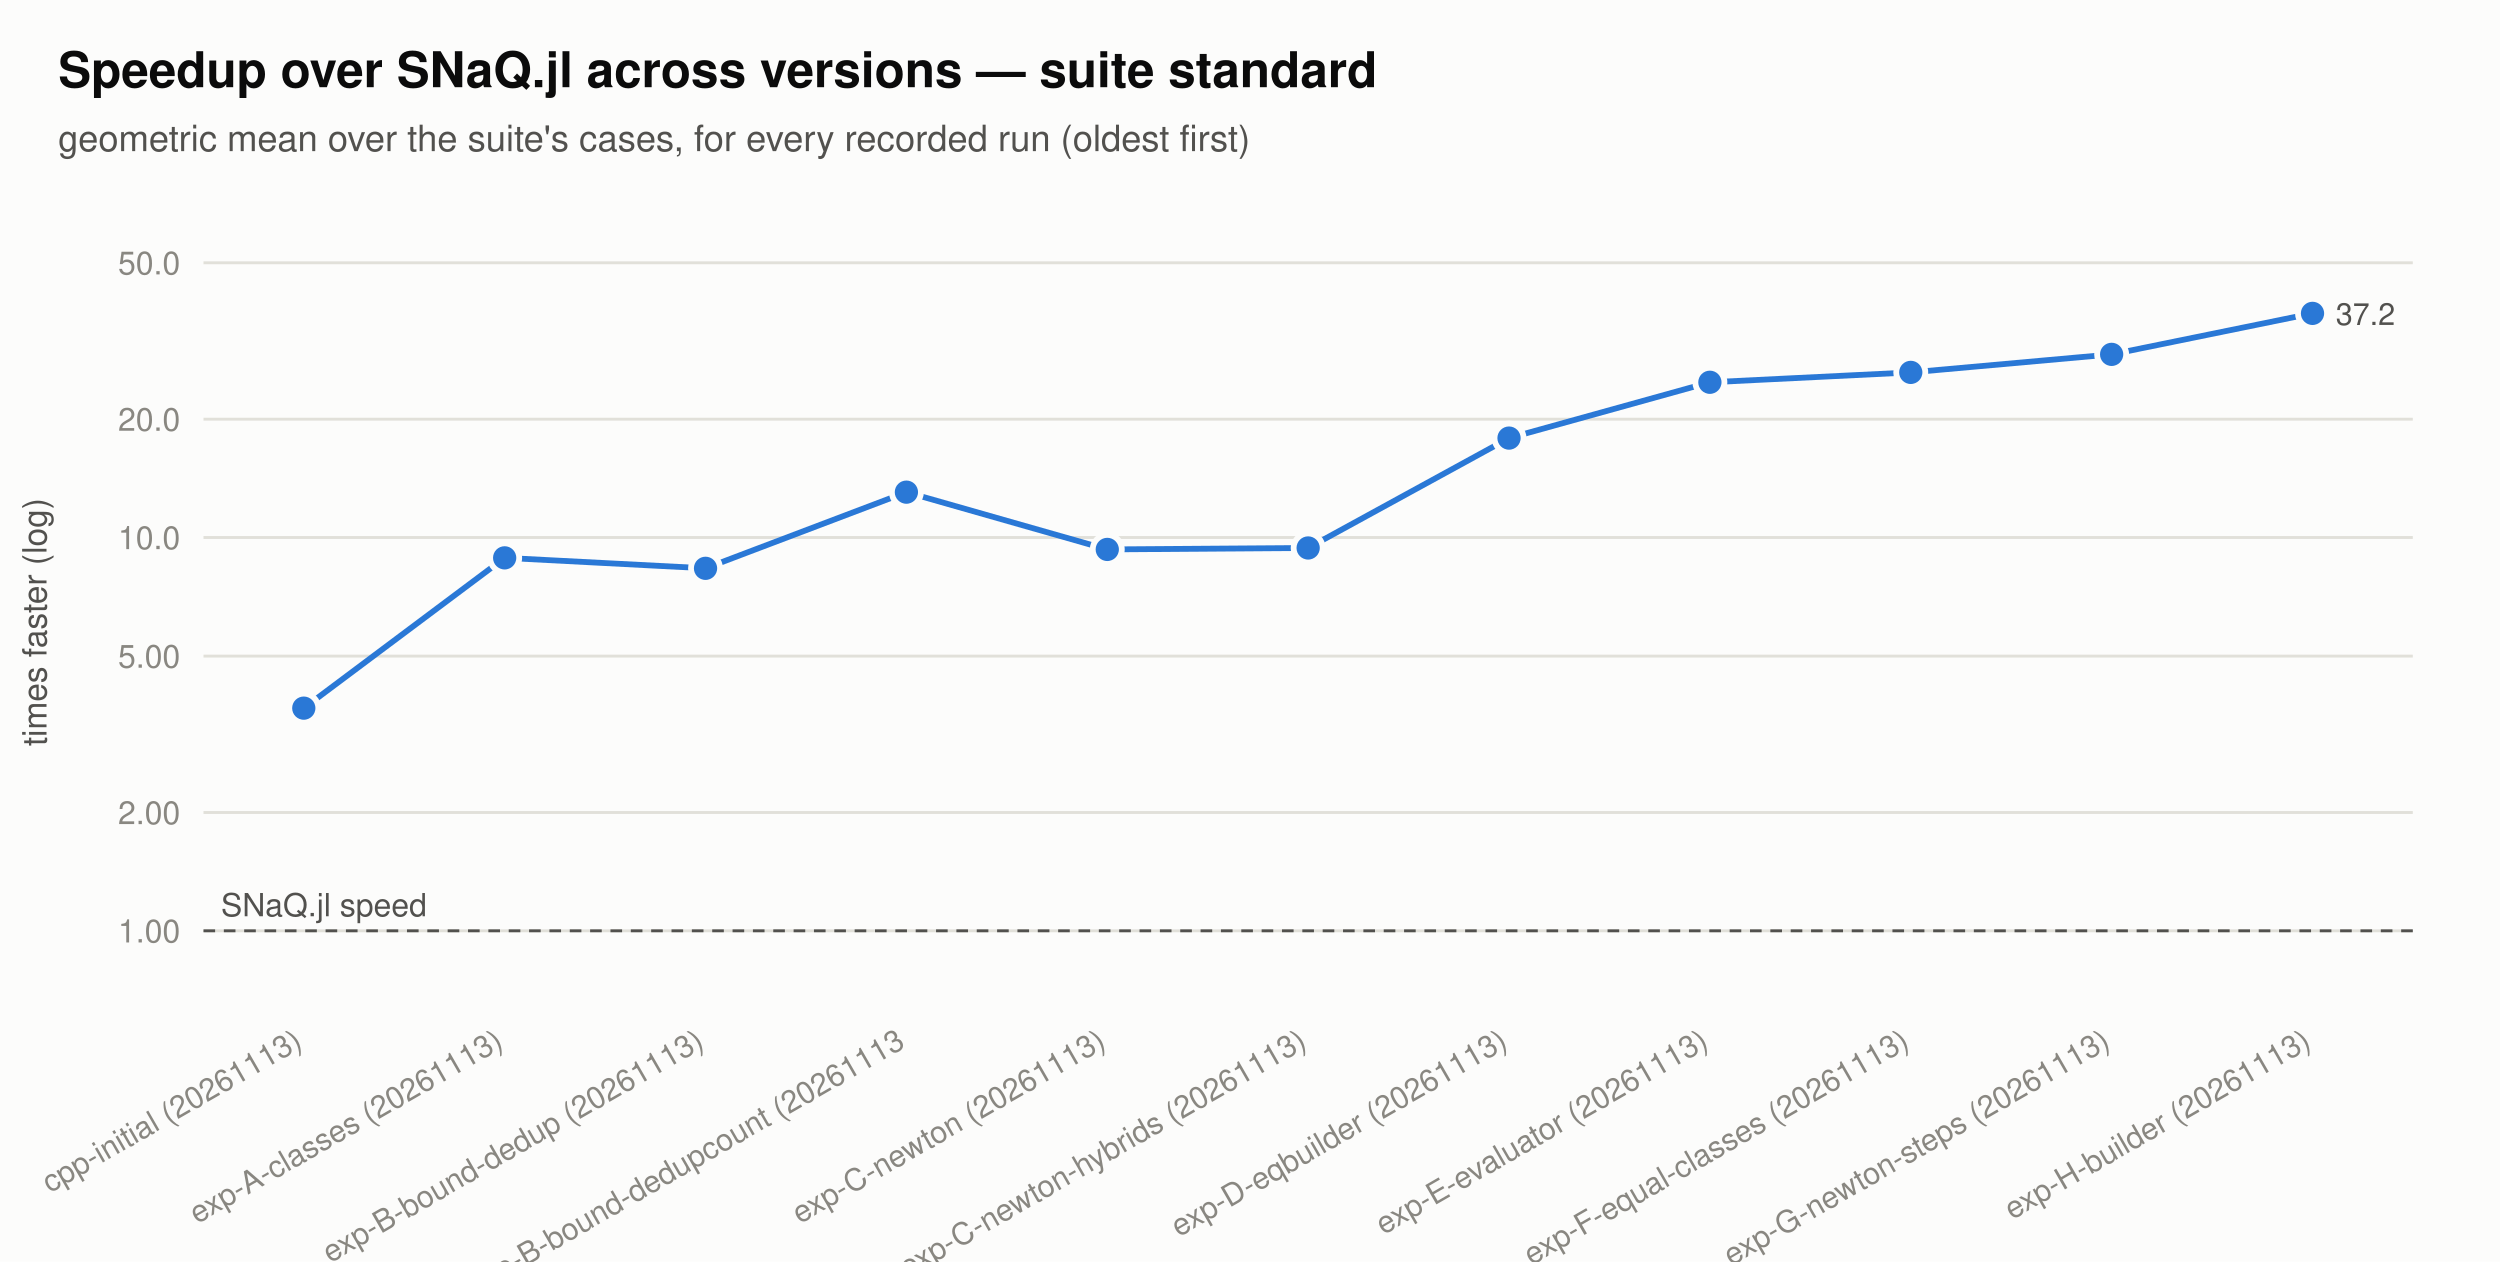
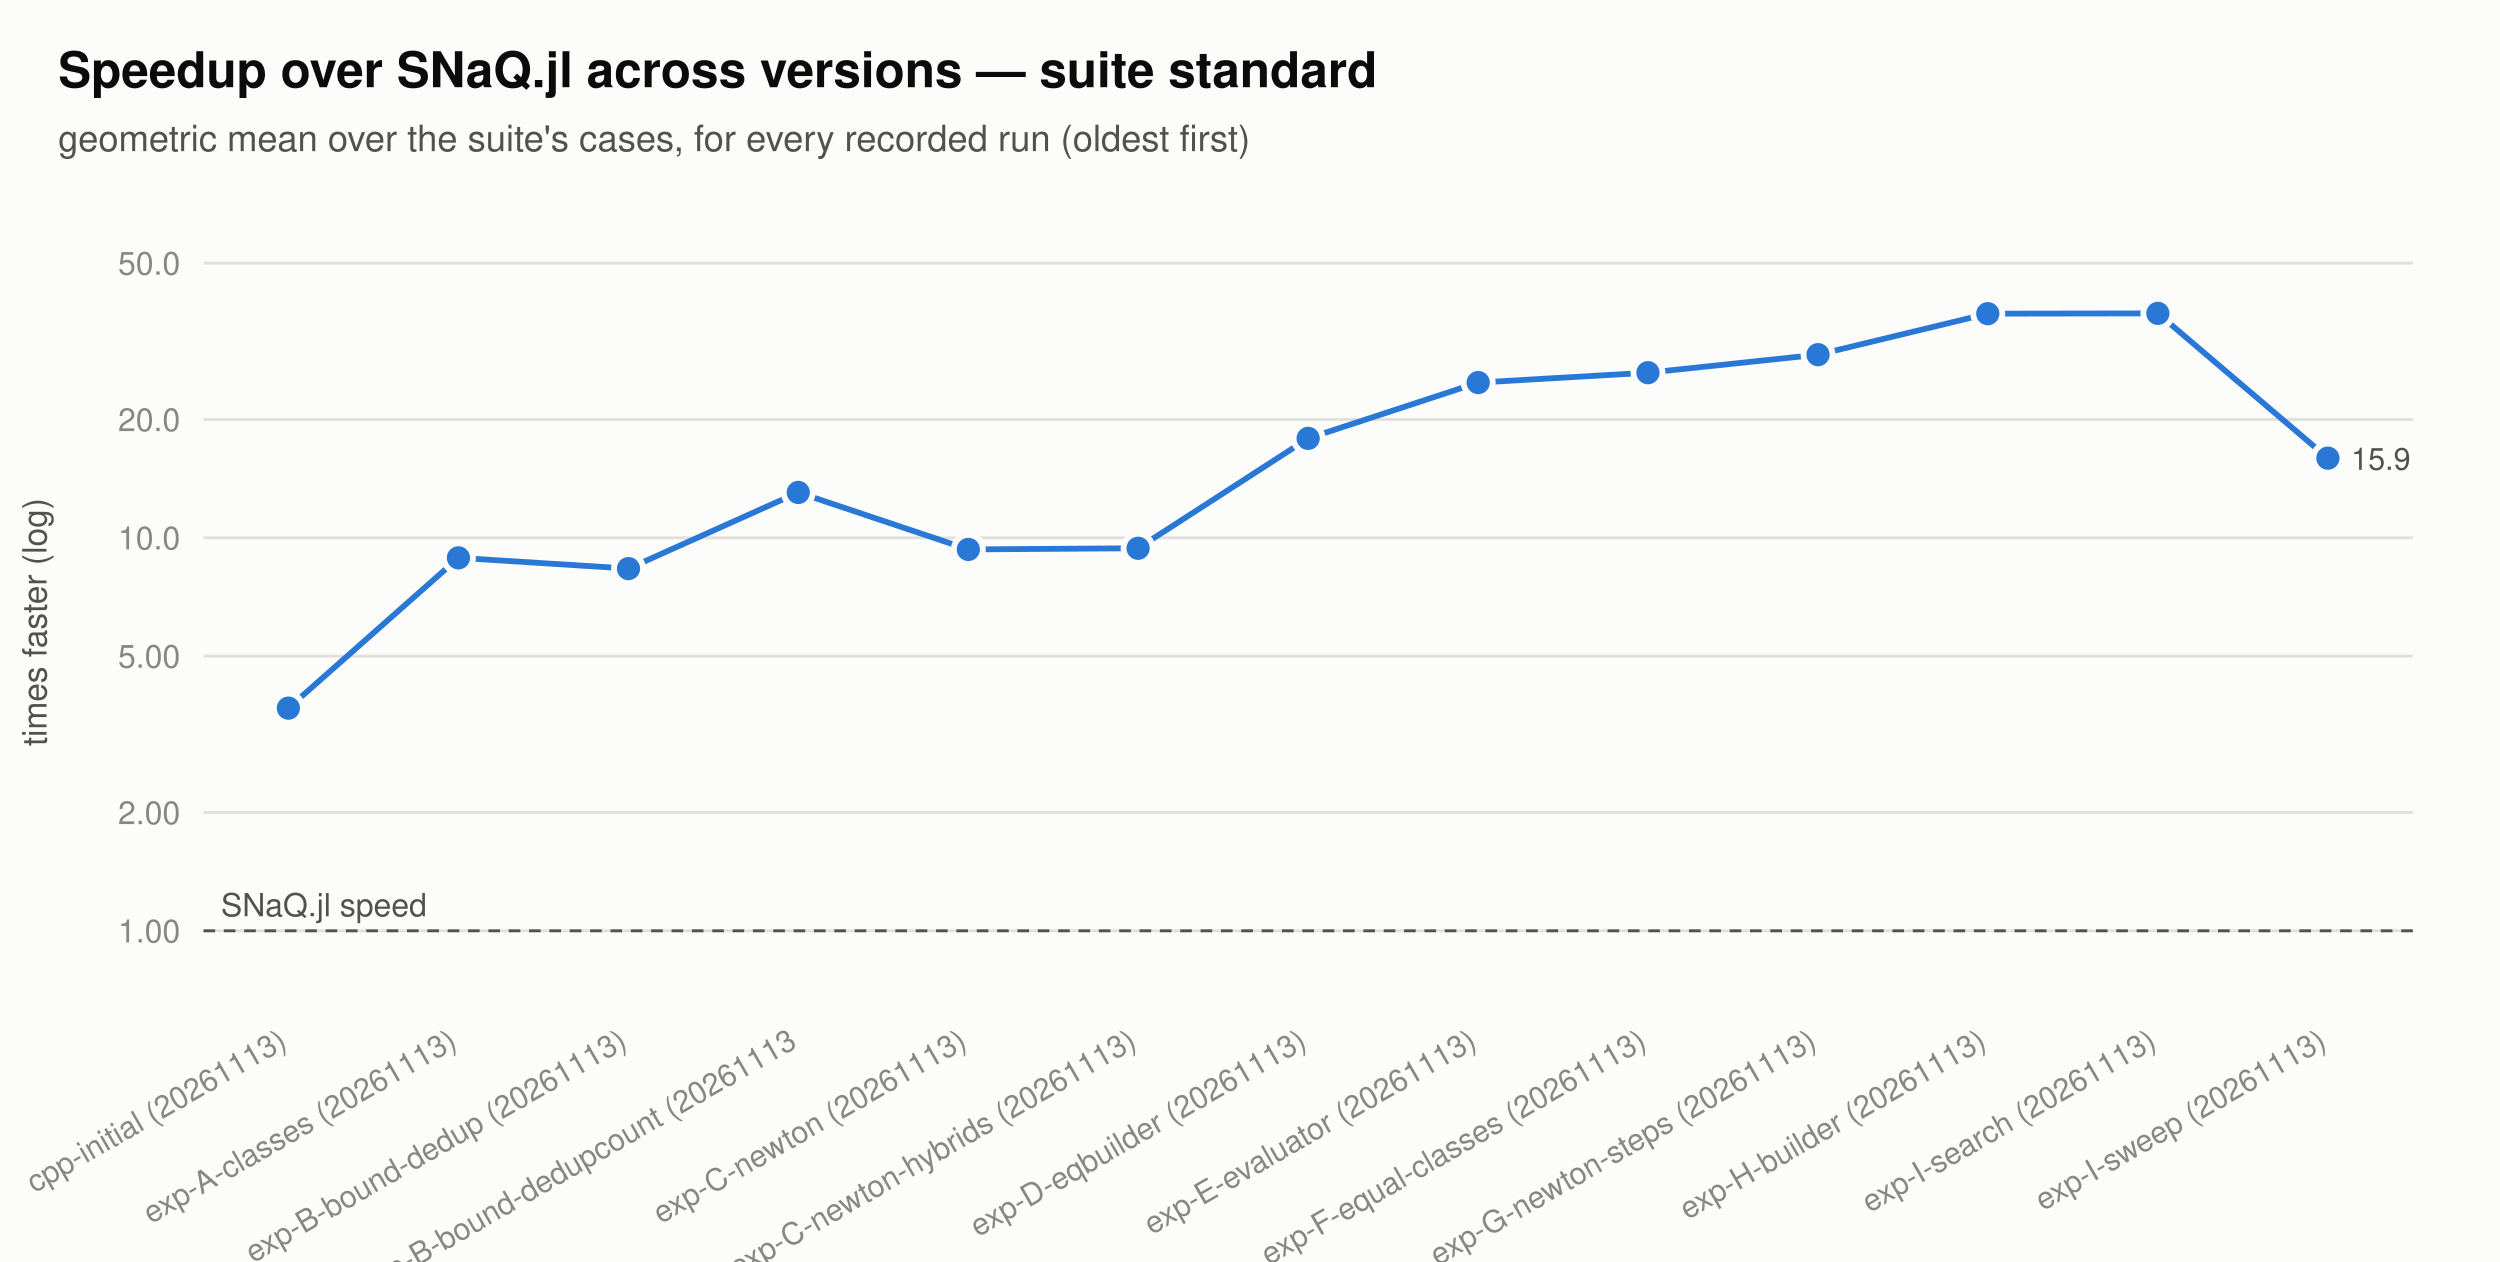
<svg xmlns="http://www.w3.org/2000/svg" width="860" height="434" viewBox="0 0 860 434" font-family="-apple-system, BlinkMacSystemFont, 'Segoe UI', Helvetica, Arial, sans-serif">
  <rect width="860" height="434" fill="#fcfcfb" />
  <text x="20" y="30" font-size="17" font-weight="600" fill="#0b0b0b">Speedup over SNaQ.jl across versions — suite standard</text>
  <text x="20" y="52" font-size="12.5" fill="#52514e">geometric mean over the suite's cases, for every recorded run (oldest first)</text>
  <line x1="70" y1="320.2" x2="830" y2="320.2" stroke="#e1e0d9" stroke-width="1" />
  <text x="62" y="324.2" font-size="11" fill="#898781" text-anchor="end">1.00</text>
  <line x1="70" y1="279.5" x2="830" y2="279.5" stroke="#e1e0d9" stroke-width="1" />
  <text x="62" y="283.5" font-size="11" fill="#898781" text-anchor="end">2.00</text>
  <line x1="70" y1="225.7" x2="830" y2="225.7" stroke="#e1e0d9" stroke-width="1" />
  <text x="62" y="229.7" font-size="11" fill="#898781" text-anchor="end">5.00</text>
-   <line x1="70" y1="184.9" x2="830" y2="184.9" stroke="#e1e0d9" stroke-width="1" />
-   <text x="62" y="188.9" font-size="11" fill="#898781" text-anchor="end">10.0</text>
-   <line x1="70" y1="144.2" x2="830" y2="144.2" stroke="#e1e0d9" stroke-width="1" />
-   <text x="62" y="148.2" font-size="11" fill="#898781" text-anchor="end">20.0</text>
-   <line x1="70" y1="90.4" x2="830" y2="90.4" stroke="#e1e0d9" stroke-width="1" />
-   <text x="62" y="94.4" font-size="11" fill="#898781" text-anchor="end">50.0</text>
+   <line x1="70" y1="185.0" x2="830" y2="185.0" stroke="#e1e0d9" stroke-width="1" />
+   <text x="62" y="189.0" font-size="11" fill="#898781" text-anchor="end">10.0</text>
+   <line x1="70" y1="144.3" x2="830" y2="144.3" stroke="#e1e0d9" stroke-width="1" />
+   <text x="62" y="148.3" font-size="11" fill="#898781" text-anchor="end">20.0</text>
+   <line x1="70" y1="90.5" x2="830" y2="90.5" stroke="#e1e0d9" stroke-width="1" />
+   <text x="62" y="94.5" font-size="11" fill="#898781" text-anchor="end">50.0</text>
  <text x="16" y="214.0" font-size="11.5" fill="#52514e" text-anchor="middle" transform="rotate(-90 16 214.0)">times faster (log)</text>
  <line x1="70" y1="320.2" x2="830" y2="320.2" stroke="#52514e" stroke-width="1" stroke-dasharray="4 3" />
  <text x="76" y="315.2" font-size="11" fill="#52514e">SNaQ.jl speed</text>
-   <text x="104.5" y="360" font-size="10.5" fill="#898781" text-anchor="end" transform="rotate(-30 104.5 360)">cpp-initial (20261113)</text>
-   <text x="173.6" y="360" font-size="10.5" fill="#898781" text-anchor="end" transform="rotate(-30 173.6 360)">exp-A-classes (20261113)</text>
-   <text x="242.7" y="360" font-size="10.5" fill="#898781" text-anchor="end" transform="rotate(-30 242.7 360)">exp-B-bound-dedup (20261113)</text>
-   <text x="311.8" y="360" font-size="10.5" fill="#898781" text-anchor="end" transform="rotate(-30 311.8 360)">exp-B-bound-dedupcount (20261113</text>
-   <text x="380.9" y="360" font-size="10.5" fill="#898781" text-anchor="end" transform="rotate(-30 380.9 360)">exp-C-newton (20261113)</text>
-   <text x="450.0" y="360" font-size="10.5" fill="#898781" text-anchor="end" transform="rotate(-30 450.0 360)">exp-C-newton-hybrids (20261113)</text>
-   <text x="519.1" y="360" font-size="10.5" fill="#898781" text-anchor="end" transform="rotate(-30 519.1 360)">exp-D-eqbuilder (20261113)</text>
-   <text x="588.2" y="360" font-size="10.5" fill="#898781" text-anchor="end" transform="rotate(-30 588.2 360)">exp-E-evaluator (20261113)</text>
-   <text x="657.3" y="360" font-size="10.5" fill="#898781" text-anchor="end" transform="rotate(-30 657.3 360)">exp-F-equal-classes (20261113)</text>
-   <text x="726.4" y="360" font-size="10.5" fill="#898781" text-anchor="end" transform="rotate(-30 726.4 360)">exp-G-newton-steps (20261113)</text>
-   <text x="795.5" y="360" font-size="10.5" fill="#898781" text-anchor="end" transform="rotate(-30 795.5 360)">exp-H-builder (20261113)</text>
-   <path d="M104.5,243.6 L173.6,191.9 L242.7,195.5 L311.8,169.3 L380.9,189.0 L450.0,188.5 L519.1,150.7 L588.2,131.5 L657.3,128.1 L726.4,121.9 L795.5,107.8" fill="none" stroke="#2a78d6" stroke-width="2" stroke-linejoin="round" />
+   <text x="99.2" y="360" font-size="10.5" fill="#898781" text-anchor="end" transform="rotate(-30 99.2 360)">cpp-initial (20261113)</text>
+   <text x="157.7" y="360" font-size="10.5" fill="#898781" text-anchor="end" transform="rotate(-30 157.7 360)">exp-A-classes (20261113)</text>
+   <text x="216.2" y="360" font-size="10.5" fill="#898781" text-anchor="end" transform="rotate(-30 216.2 360)">exp-B-bound-dedup (20261113)</text>
+   <text x="274.6" y="360" font-size="10.5" fill="#898781" text-anchor="end" transform="rotate(-30 274.6 360)">exp-B-bound-dedupcount (20261113</text>
+   <text x="333.1" y="360" font-size="10.5" fill="#898781" text-anchor="end" transform="rotate(-30 333.1 360)">exp-C-newton (20261113)</text>
+   <text x="391.5" y="360" font-size="10.5" fill="#898781" text-anchor="end" transform="rotate(-30 391.5 360)">exp-C-newton-hybrids (20261113)</text>
+   <text x="450.0" y="360" font-size="10.5" fill="#898781" text-anchor="end" transform="rotate(-30 450.0 360)">exp-D-eqbuilder (20261113)</text>
+   <text x="508.5" y="360" font-size="10.5" fill="#898781" text-anchor="end" transform="rotate(-30 508.5 360)">exp-E-evaluator (20261113)</text>
+   <text x="566.9" y="360" font-size="10.5" fill="#898781" text-anchor="end" transform="rotate(-30 566.9 360)">exp-F-equal-classes (20261113)</text>
+   <text x="625.4" y="360" font-size="10.5" fill="#898781" text-anchor="end" transform="rotate(-30 625.4 360)">exp-G-newton-steps (20261113)</text>
+   <text x="683.8" y="360" font-size="10.5" fill="#898781" text-anchor="end" transform="rotate(-30 683.8 360)">exp-H-builder (20261113)</text>
+   <text x="742.3" y="360" font-size="10.5" fill="#898781" text-anchor="end" transform="rotate(-30 742.3 360)">exp-I-search (20261113)</text>
+   <text x="800.8" y="360" font-size="10.5" fill="#898781" text-anchor="end" transform="rotate(-30 800.8 360)">exp-I-sweep (20261113)</text>
+   <path d="M99.2,243.6 L157.7,191.9 L216.2,195.6 L274.6,169.4 L333.1,189.0 L391.5,188.6 L450.0,150.8 L508.5,131.6 L566.9,128.2 L625.4,122.0 L683.8,107.9 L742.3,107.8 L800.8,157.6" fill="none" stroke="#2a78d6" stroke-width="2" stroke-linejoin="round" />
  <g>
-     <circle cx="104.5" cy="243.6" r="5" fill="#2a78d6" stroke="#fcfcfb" stroke-width="2" />
+     <circle cx="99.2" cy="243.6" r="5" fill="#2a78d6" stroke="#fcfcfb" stroke-width="2" />
  </g>
  <g>
-     <circle cx="173.6" cy="191.9" r="5" fill="#2a78d6" stroke="#fcfcfb" stroke-width="2" />
+     <circle cx="157.7" cy="191.9" r="5" fill="#2a78d6" stroke="#fcfcfb" stroke-width="2" />
  </g>
  <g>
-     <circle cx="242.7" cy="195.5" r="5" fill="#2a78d6" stroke="#fcfcfb" stroke-width="2" />
+     <circle cx="216.2" cy="195.6" r="5" fill="#2a78d6" stroke="#fcfcfb" stroke-width="2" />
  </g>
  <g>
-     <circle cx="311.8" cy="169.3" r="5" fill="#2a78d6" stroke="#fcfcfb" stroke-width="2" />
+     <circle cx="274.6" cy="169.4" r="5" fill="#2a78d6" stroke="#fcfcfb" stroke-width="2" />
  </g>
  <g>
-     <circle cx="380.9" cy="189.0" r="5" fill="#2a78d6" stroke="#fcfcfb" stroke-width="2" />
+     <circle cx="333.1" cy="189.0" r="5" fill="#2a78d6" stroke="#fcfcfb" stroke-width="2" />
  </g>
  <g>
-     <circle cx="450.0" cy="188.5" r="5" fill="#2a78d6" stroke="#fcfcfb" stroke-width="2" />
+     <circle cx="391.5" cy="188.6" r="5" fill="#2a78d6" stroke="#fcfcfb" stroke-width="2" />
  </g>
  <g>
-     <circle cx="519.1" cy="150.7" r="5" fill="#2a78d6" stroke="#fcfcfb" stroke-width="2" />
+     <circle cx="450.0" cy="150.8" r="5" fill="#2a78d6" stroke="#fcfcfb" stroke-width="2" />
  </g>
  <g>
-     <circle cx="588.2" cy="131.5" r="5" fill="#2a78d6" stroke="#fcfcfb" stroke-width="2" />
+     <circle cx="508.5" cy="131.6" r="5" fill="#2a78d6" stroke="#fcfcfb" stroke-width="2" />
  </g>
  <g>
-     <circle cx="657.3" cy="128.1" r="5" fill="#2a78d6" stroke="#fcfcfb" stroke-width="2" />
+     <circle cx="566.9" cy="128.2" r="5" fill="#2a78d6" stroke="#fcfcfb" stroke-width="2" />
  </g>
  <g>
-     <circle cx="726.4" cy="121.9" r="5" fill="#2a78d6" stroke="#fcfcfb" stroke-width="2" />
+     <circle cx="625.4" cy="122.0" r="5" fill="#2a78d6" stroke="#fcfcfb" stroke-width="2" />
  </g>
  <g>
-     <circle cx="795.5" cy="107.8" r="5" fill="#2a78d6" stroke="#fcfcfb" stroke-width="2" />
+     <circle cx="683.8" cy="107.9" r="5" fill="#2a78d6" stroke="#fcfcfb" stroke-width="2" />
  </g>
-   <text x="803.5" y="111.8" font-size="10.5" fill="#52514e">37.2</text>
+   <g>
+     <circle cx="742.3" cy="107.8" r="5" fill="#2a78d6" stroke="#fcfcfb" stroke-width="2" />
+   </g>
+   <g>
+     <circle cx="800.8" cy="157.6" r="5" fill="#2a78d6" stroke="#fcfcfb" stroke-width="2" />
+   </g>
+   <text x="808.8" y="161.6" font-size="10.5" fill="#52514e">15.9</text>
</svg>
